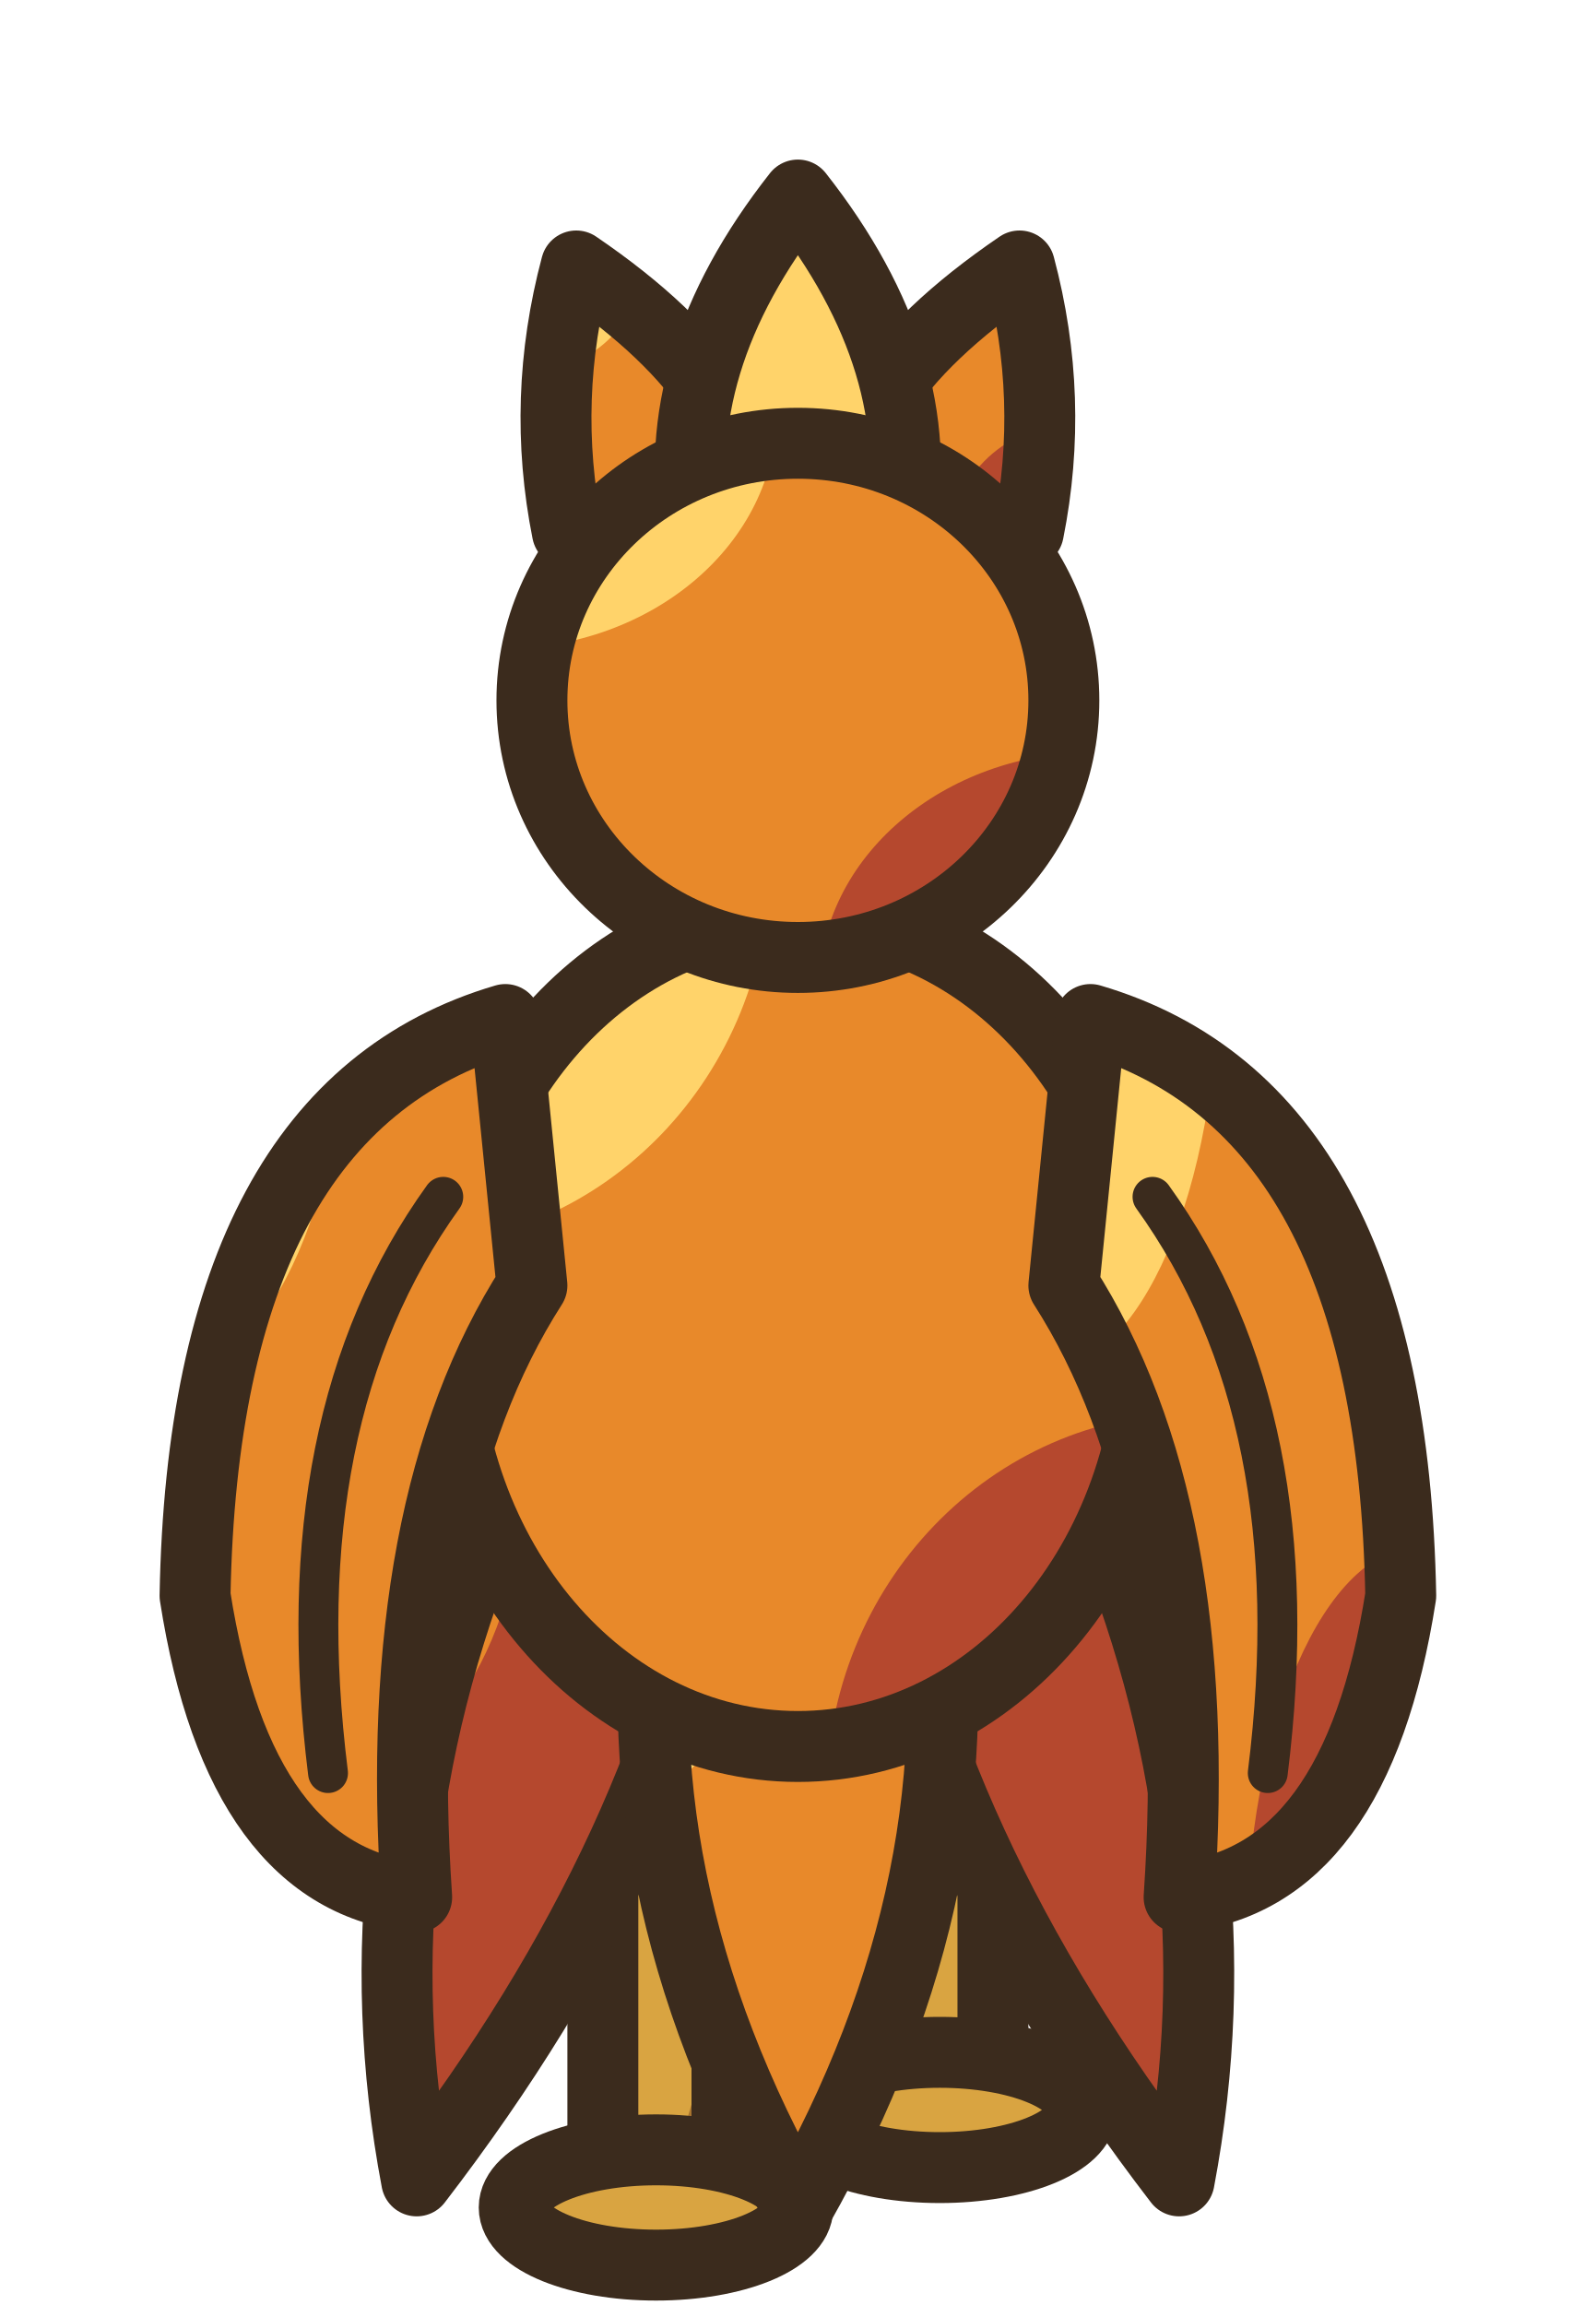
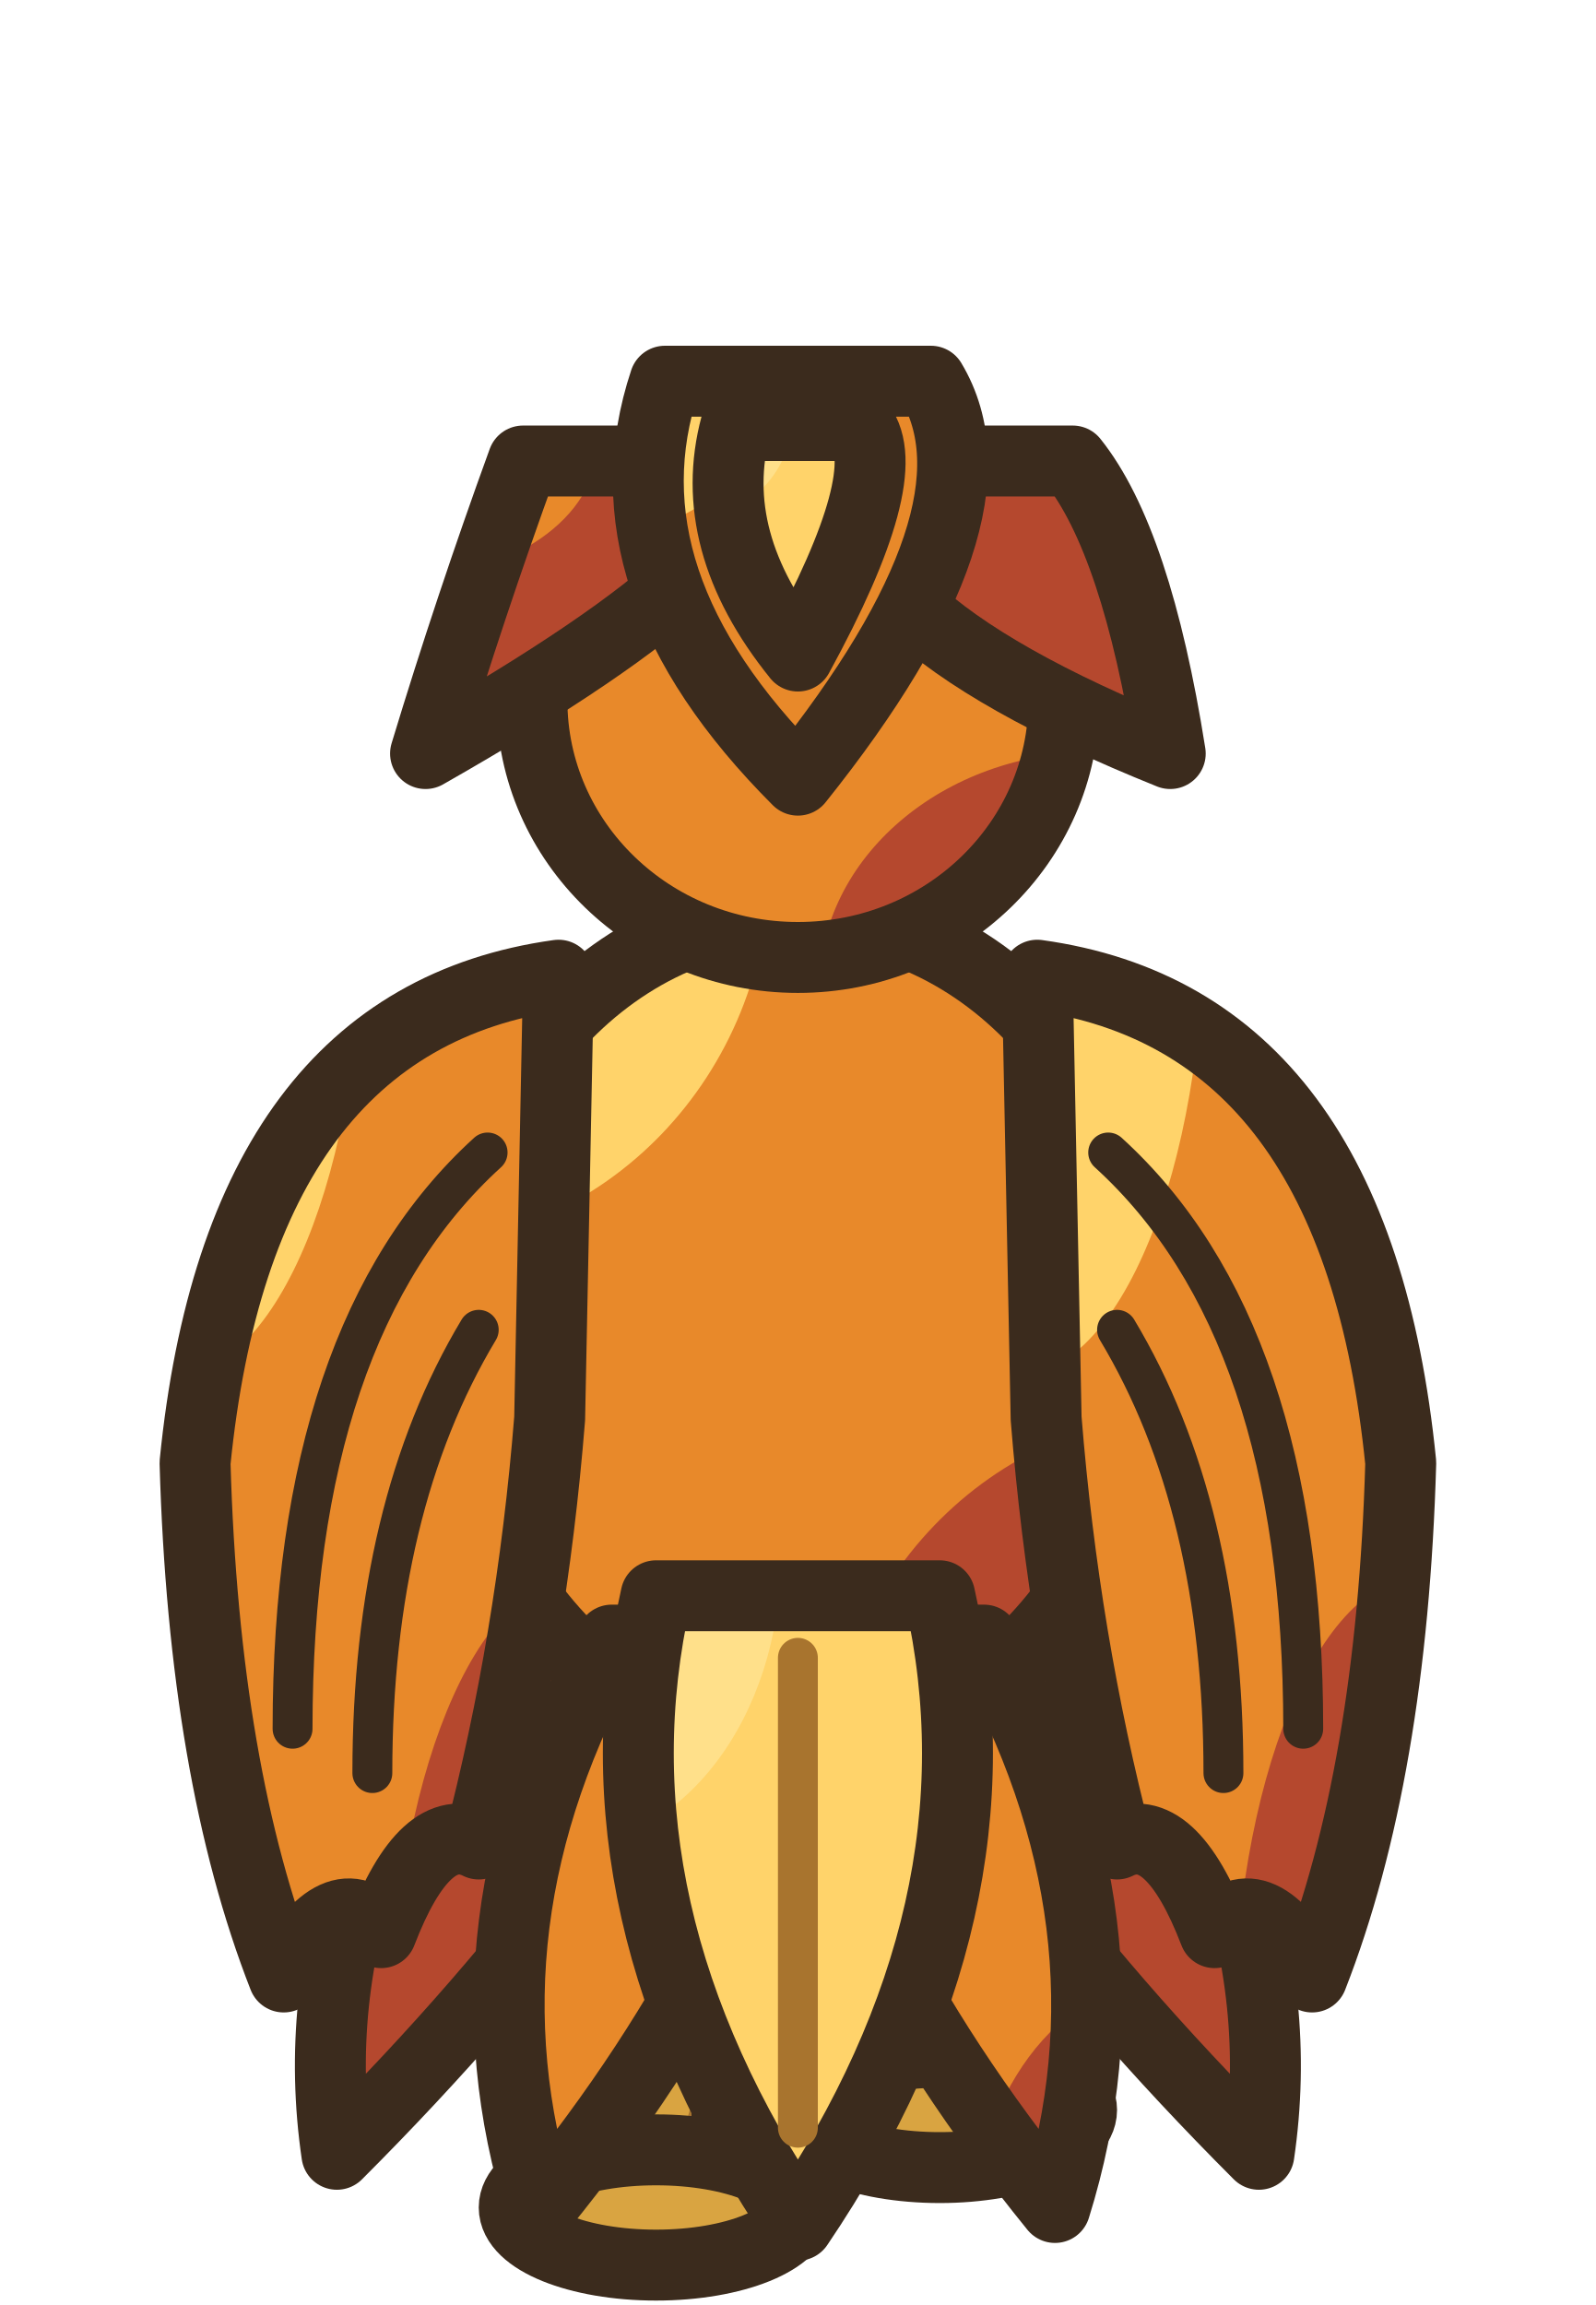
<svg xmlns="http://www.w3.org/2000/svg" width="108" height="156" viewBox="-18 -51 36 52">
  <g stroke-linejoin="round" stroke-linecap="round">
-     <clipPath id="c846">
+     <clipPath id="c780">
+       <path d="M-5.6 -16 Q-11.4 -9.2 -10.4 -2.4 Q-3.6 -9.2 -0.4 -16 Z" />
+     </clipPath>
+     <path d="M-5.6 -16 Q-11.4 -9.2 -10.4 -2.4 Q-3.6 -9.2 -0.4 -16 Z" fill="#b5482e" />
+     <g clip-path="url(#c780)" stroke="none">
+       <ellipse cx="-12.06" cy="-16.82" rx="5.72" ry="6.26" fill="#e8892a" />
+       <ellipse cx="0.26" cy="-1.58" rx="5.72" ry="6.26" fill="#b5482e" />
+     </g>
+     <path d="M-5.6 -16 Q-11.4 -9.2 -10.4 -2.4 Q-3.6 -9.2 -0.4 -16 Z" fill="none" stroke="#3b2b1d" stroke-width="1.6" />
+     <clipPath id="c781">
+       <path d="M0.4 -16 Q3.6 -9.2 10.4 -2.4 Q11.4 -9.2 5.6 -16 Z" />
+     </clipPath>
+     <path d="M0.4 -16 Q3.6 -9.2 10.4 -2.4 Q11.4 -9.2 5.6 -16 Z" fill="#b5482e" />
+     <g clip-path="url(#c781)" stroke="none">
+       <ellipse cx="-0.26" cy="-16.82" rx="5.72" ry="6.26" fill="#e8892a" />
+       <ellipse cx="12.06" cy="-1.58" rx="5.72" ry="6.26" fill="#b5482e" />
+     </g>
+     <path d="M0.4 -16 Q3.6 -9.2 10.4 -2.4 Q11.4 -9.2 5.6 -16 Z" fill="none" stroke="#3b2b1d" stroke-width="1.6" />
+     <clipPath id="c782">
      <path d="M-4.4 -10 L-4.4 -1.8 A1.4 1.4 0 0 0 -1.6 -1.8 L-1.6 -10 A1.4 1.4 0 0 0 -4.4 -10 Z" />
    </clipPath>
    <path d="M-4.4 -10 L-4.4 -1.8 A1.4 1.4 0 0 0 -1.6 -1.8 L-1.6 -10 A1.4 1.4 0 0 0 -4.4 -10 Z" fill="#d9a441" />
-     <g clip-path="url(#c846)" stroke="none">
+     <g clip-path="url(#c782)" stroke="none">
      <ellipse cx="-4.57" cy="-12.06" rx="1.46" ry="5.06" fill="#e6b866" />
      <ellipse cx="-1.43" cy="0.26" rx="1.46" ry="5.06" fill="#a8742e" />
    </g>
    <path d="M-4.4 -10 L-4.4 -1.8 A1.4 1.4 0 0 0 -1.6 -1.8 L-1.6 -10 A1.4 1.4 0 0 0 -4.4 -10 Z" fill="none" stroke="#3b2b1d" stroke-width="1.6" />
-     <clipPath id="c847">
+     <clipPath id="c783">
      <ellipse cx="-3.2" cy="-1.2" rx="3.2" ry="1.3" />
    </clipPath>
    <ellipse cx="-3.2" cy="-1.2" rx="3.2" ry="1.3" fill="#d9a441" />
-     <g clip-path="url(#c847)" stroke="none">
+     <g clip-path="url(#c783)" stroke="none">
      <ellipse cx="-6.78" cy="-2.66" rx="3.33" ry="1.2" fill="#e6b866" />
      <ellipse cx="0.38" cy="0.26" rx="3.33" ry="1.2" fill="#a8742e" />
    </g>
    <ellipse cx="-3.2" cy="-1.2" rx="3.2" ry="1.3" fill="none" stroke="#3b2b1d" stroke-width="1.6" />
-     <clipPath id="c848">
+     <clipPath id="c784">
      <path d="M1.6 -10 L1.6 -4 A1.4 1.4 0 0 0 4.4 -4 L4.4 -10 A1.4 1.4 0 0 0 1.6 -10 Z" />
    </clipPath>
    <path d="M1.6 -10 L1.6 -4 A1.4 1.4 0 0 0 4.4 -4 L4.4 -10 A1.4 1.4 0 0 0 1.6 -10 Z" fill="#d9a441" />
-     <g clip-path="url(#c848)" stroke="none">
+     <g clip-path="url(#c784)" stroke="none">
      <ellipse cx="1.43" cy="-11.93" rx="1.46" ry="4.05" fill="#e6b866" />
      <ellipse cx="4.57" cy="-2.07" rx="1.46" ry="4.05" fill="#a8742e" />
    </g>
    <path d="M1.6 -10 L1.6 -4 A1.4 1.4 0 0 0 4.4 -4 L4.4 -10 A1.4 1.4 0 0 0 1.6 -10 Z" fill="none" stroke="#3b2b1d" stroke-width="1.6" />
-     <clipPath id="c849">
+     <clipPath id="c785">
      <ellipse cx="3.2" cy="-3.4" rx="3.2" ry="1.3" />
    </clipPath>
    <ellipse cx="3.2" cy="-3.4" rx="3.2" ry="1.3" fill="#d9a441" />
-     <g clip-path="url(#c849)" stroke="none">
+     <g clip-path="url(#c785)" stroke="none">
      <ellipse cx="-0.38" cy="-4.86" rx="3.33" ry="1.2" fill="#e6b866" />
      <ellipse cx="6.78" cy="-1.94" rx="3.33" ry="1.2" fill="#a8742e" />
    </g>
    <ellipse cx="3.2" cy="-3.4" rx="3.2" ry="1.3" fill="none" stroke="#3b2b1d" stroke-width="1.6" />
-     <clipPath id="c850">
-       <path d="M-6.8 -17 Q-10.04 -9.4 -8.6 -1.8 Q-2.76 -9.4 -1.6 -17 Z" />
-     </clipPath>
-     <path d="M-6.8 -17 Q-10.04 -9.4 -8.6 -1.8 Q-2.76 -9.4 -1.6 -17 Z" fill="#b5482e" />
-     <g clip-path="url(#c850)" stroke="none">
-       <ellipse cx="-10.55" cy="-17.91" rx="4.39" ry="6.99" fill="#e8892a" />
-       <ellipse cx="-1.09" cy="-0.89" rx="4.39" ry="6.99" fill="#b5482e" />
-     </g>
-     <path d="M-6.8 -17 Q-10.04 -9.4 -8.6 -1.8 Q-2.76 -9.4 -1.6 -17 Z" fill="none" stroke="#3b2b1d" stroke-width="1.6" />
-     <clipPath id="c851">
-       <path d="M1.6 -17 Q2.76 -9.4 8.6 -1.8 Q10.04 -9.4 6.8 -17 Z" />
-     </clipPath>
-     <path d="M1.6 -17 Q2.76 -9.4 8.6 -1.8 Q10.04 -9.4 6.8 -17 Z" fill="#b5482e" />
-     <g clip-path="url(#c851)" stroke="none">
-       <ellipse cx="1.09" cy="-17.91" rx="4.39" ry="6.99" fill="#e8892a" />
-       <ellipse cx="10.55" cy="-0.89" rx="4.39" ry="6.99" fill="#b5482e" />
-     </g>
-     <path d="M1.6 -17 Q2.76 -9.4 8.6 -1.8 Q10.04 -9.4 6.8 -17 Z" fill="none" stroke="#3b2b1d" stroke-width="1.6" />
-     <clipPath id="c852">
-       <path d="M-3 -16 Q-4.2 -8.6 0 -1.2 Q4.2 -8.6 3 -16 Z" />
-     </clipPath>
-     <path d="M-3 -16 Q-4.2 -8.6 0 -1.2 Q4.2 -8.6 3 -16 Z" fill="#e8892a" />
-     <g clip-path="url(#c852)" stroke="none">
-       <ellipse cx="-4.7" cy="-16.89" rx="4.37" ry="6.81" fill="#ffd36a" />
-       <ellipse cx="4.7" cy="-0.31" rx="4.37" ry="6.81" fill="#b5482e" />
-     </g>
-     <path d="M-3 -16 Q-4.2 -8.6 0 -1.2 Q4.2 -8.6 3 -16 Z" fill="none" stroke="#3b2b1d" stroke-width="1.6" />
-     <clipPath id="c853">
+     <clipPath id="c786">
      <ellipse cx="0" cy="-21" rx="8" ry="9.4" />
    </clipPath>
    <ellipse cx="0" cy="-21" rx="8" ry="9.4" fill="#e8892a" />
-     <g clip-path="url(#c853)" stroke="none">
+     <g clip-path="url(#c786)" stroke="none">
      <ellipse cx="-8.96" cy="-31.53" rx="8.32" ry="8.65" fill="#ffd36a" />
      <ellipse cx="8.96" cy="-10.47" rx="8.32" ry="8.65" fill="#b5482e" />
    </g>
    <ellipse cx="0" cy="-21" rx="8" ry="9.4" fill="none" stroke="#3b2b1d" stroke-width="1.6" />
-     <clipPath id="c854">
-       <path d="M-6.6 -28 Q-13.4 -26 -13.6 -15 Q-12.6 -8.6 -8.6 -8.2 Q-9.2 -17 -6 -22 Z" />
+     <clipPath id="c787">
+       <path d="M-4.2 -14 Q-7.8 -7.6 -5.8 -1.2 Q-0.6 -7.6 0.6 -14 Z" />
    </clipPath>
-     <path d="M-6.6 -28 Q-13.4 -26 -13.6 -15 Q-12.6 -8.6 -8.6 -8.2 Q-9.2 -17 -6 -22 Z" fill="#e8892a" />
-     <g clip-path="url(#c854)" stroke="none">
-       <ellipse cx="-14.06" cy="-29.19" rx="3.95" ry="9.11" fill="#ffd36a" />
-       <ellipse cx="-5.54" cy="-7.01" rx="3.95" ry="9.11" fill="#b5482e" />
+     <path d="M-4.2 -14 Q-7.8 -7.6 -5.8 -1.2 Q-0.6 -7.6 0.6 -14 Z" fill="#e8892a" />
+     <g clip-path="url(#c787)" stroke="none">
+       <ellipse cx="-8.3" cy="-14.77" rx="4.37" ry="5.89" fill="#ffd36a" />
+       <ellipse cx="1.1" cy="-0.43" rx="4.37" ry="5.89" fill="#b5482e" />
    </g>
-     <path d="M-6.6 -28 Q-13.4 -26 -13.6 -15 Q-12.6 -8.6 -8.6 -8.2 Q-9.2 -17 -6 -22 Z" fill="none" stroke="#3b2b1d" stroke-width="1.6" />
-     <path d="M-8 -24 Q-11.6 -19 -10.6 -11" fill="none" stroke="#3b2b1d" stroke-width="0.9" />
-     <clipPath id="c855">
-       <path d="M6.6 -28 Q13.4 -26 13.6 -15 Q12.6 -8.6 8.6 -8.2 Q9.2 -17 6 -22 Z" />
+     <path d="M-4.2 -14 Q-7.8 -7.6 -5.8 -1.2 Q-0.6 -7.6 0.6 -14 Z" fill="none" stroke="#3b2b1d" stroke-width="1.6" />
+     <clipPath id="c788">
+       <path d="M-0.6 -14 Q0.6 -7.6 5.8 -1.2 Q7.8 -7.6 4.2 -14 Z" />
    </clipPath>
-     <path d="M6.6 -28 Q13.4 -26 13.6 -15 Q12.6 -8.6 8.6 -8.2 Q9.2 -17 6 -22 Z" fill="#e8892a" />
-     <g clip-path="url(#c855)" stroke="none">
-       <ellipse cx="5.54" cy="-29.19" rx="3.95" ry="9.11" fill="#ffd36a" />
-       <ellipse cx="14.06" cy="-7.01" rx="3.95" ry="9.11" fill="#b5482e" />
+     <path d="M-0.6 -14 Q0.6 -7.6 5.8 -1.2 Q7.8 -7.6 4.2 -14 Z" fill="#e8892a" />
+     <g clip-path="url(#c788)" stroke="none">
+       <ellipse cx="-1.1" cy="-14.77" rx="4.37" ry="5.89" fill="#ffd36a" />
+       <ellipse cx="8.3" cy="-0.43" rx="4.37" ry="5.89" fill="#b5482e" />
    </g>
-     <path d="M6.6 -28 Q13.4 -26 13.6 -15 Q12.6 -8.6 8.6 -8.2 Q9.2 -17 6 -22 Z" fill="none" stroke="#3b2b1d" stroke-width="1.6" />
-     <path d="M8 -24 Q11.6 -19 10.6 -11" fill="none" stroke="#3b2b1d" stroke-width="0.9" />
-     <clipPath id="c856">
-       <path d="M-5.2 -39 Q-5.8 -42 -5 -45 Q-0.6 -42 -1.2 -39 Z" />
+     <path d="M-0.6 -14 Q0.6 -7.6 5.8 -1.2 Q7.8 -7.6 4.2 -14 Z" fill="none" stroke="#3b2b1d" stroke-width="1.6" />
+     <clipPath id="c789">
+       <path d="M-3.2 -15 Q-4.8 -7.9 0 -0.8 Q4.8 -7.9 3.2 -15 Z" />
    </clipPath>
-     <path d="M-5.2 -39 Q-5.8 -42 -5 -45 Q-0.6 -42 -1.2 -39 Z" fill="#e8892a" />
-     <g clip-path="url(#c856)" stroke="none">
-       <ellipse cx="-6.11" cy="-45.36" rx="2.7" ry="2.76" fill="#ffd36a" />
-       <ellipse cx="-0.29" cy="-38.64" rx="2.7" ry="2.76" fill="#b5482e" />
+     <path d="M-3.2 -15 Q-4.8 -7.9 0 -0.8 Q4.8 -7.9 3.2 -15 Z" fill="#ffd36a" />
+     <g clip-path="url(#c789)" stroke="none">
+       <ellipse cx="-5.38" cy="-15.85" rx="4.99" ry="6.53" fill="#ffe08a" />
+       <ellipse cx="5.38" cy="0.05" rx="4.99" ry="6.53" fill="#e8a83a" />
    </g>
-     <path d="M-5.2 -39 Q-5.8 -42 -5 -45 Q-0.6 -42 -1.2 -39 Z" fill="none" stroke="#3b2b1d" stroke-width="1.6" />
-     <clipPath id="c857">
-       <path d="M1.2 -39 Q0.6 -42 5 -45 Q5.8 -42 5.2 -39 Z" />
+     <path d="M-3.2 -15 Q-4.8 -7.9 0 -0.8 Q4.8 -7.9 3.2 -15 Z" fill="none" stroke="#3b2b1d" stroke-width="1.6" />
+     <path d="M0 -13.6 L0 -3" fill="none" stroke="#a8742e" stroke-width="0.9" />
+     <clipPath id="c790">
+       <path d="M-5.4 -29 Q-12.6 -28 -13.6 -18 Q-13.4 -11 -11.6 -6.4 Q-10.4 -8.6 -9.4 -7.4 Q-8.4 -10 -7.2 -9.4 Q-6 -14 -5.6 -19 Z" />
    </clipPath>
-     <path d="M1.2 -39 Q0.6 -42 5 -45 Q5.8 -42 5.2 -39 Z" fill="#e8892a" />
-     <g clip-path="url(#c857)" stroke="none">
-       <ellipse cx="0.29" cy="-45.36" rx="2.7" ry="2.76" fill="#ffd36a" />
-       <ellipse cx="6.11" cy="-38.64" rx="2.7" ry="2.76" fill="#b5482e" />
+     <path d="M-5.4 -29 Q-12.6 -28 -13.6 -18 Q-13.4 -11 -11.6 -6.4 Q-10.4 -8.6 -9.4 -7.4 Q-8.4 -10 -7.2 -9.4 Q-6 -14 -5.6 -19 Z" fill="#e8892a" />
+     <g clip-path="url(#c790)" stroke="none">
+       <ellipse cx="-14.09" cy="-30.36" rx="4.26" ry="10.4" fill="#ffd36a" />
+       <ellipse cx="-4.91" cy="-5.04" rx="4.26" ry="10.4" fill="#b5482e" />
    </g>
-     <path d="M1.2 -39 Q0.6 -42 5 -45 Q5.8 -42 5.2 -39 Z" fill="none" stroke="#3b2b1d" stroke-width="1.6" />
-     <clipPath id="c858">
-       <path d="M-2.3 -39 Q-2.99 -42.8 0 -46.6 Q2.99 -42.8 2.3 -39 Z" />
+     <path d="M-5.4 -29 Q-12.6 -28 -13.6 -18 Q-13.4 -11 -11.6 -6.4 Q-10.4 -8.6 -9.4 -7.4 Q-8.4 -10 -7.2 -9.4 Q-6 -14 -5.6 -19 Z" fill="none" stroke="#3b2b1d" stroke-width="1.6" />
+     <path d="M-7 -25 Q-11.4 -21 -11.4 -12" fill="none" stroke="#3b2b1d" stroke-width="0.9" />
+     <path d="M-7.2 -21 Q-9.6 -17 -9.6 -11" fill="none" stroke="#3b2b1d" stroke-width="0.9" />
+     <clipPath id="c791">
+       <path d="M5.4 -29 Q12.6 -28 13.6 -18 Q13.4 -11 11.6 -6.4 Q10.4 -8.6 9.4 -7.4 Q8.4 -10 7.2 -9.4 Q6 -14 5.6 -19 Z" />
    </clipPath>
-     <path d="M-2.3 -39 Q-2.99 -42.8 0 -46.6 Q2.99 -42.8 2.3 -39 Z" fill="#ffd36a" />
-     <g clip-path="url(#c858)" stroke="none">
-       <ellipse cx="-3.35" cy="-47.06" rx="3.11" ry="3.5" fill="#ffe08a" />
-       <ellipse cx="3.35" cy="-38.54" rx="3.11" ry="3.5" fill="#e8a83a" />
+     <path d="M5.4 -29 Q12.6 -28 13.6 -18 Q13.4 -11 11.6 -6.4 Q10.4 -8.6 9.4 -7.4 Q8.4 -10 7.2 -9.4 Q6 -14 5.6 -19 Z" fill="#e8892a" />
+     <g clip-path="url(#c791)" stroke="none">
+       <ellipse cx="4.91" cy="-30.36" rx="4.26" ry="10.4" fill="#ffd36a" />
+       <ellipse cx="14.09" cy="-5.04" rx="4.26" ry="10.4" fill="#b5482e" />
    </g>
-     <path d="M-2.3 -39 Q-2.99 -42.8 0 -46.6 Q2.99 -42.8 2.3 -39 Z" fill="none" stroke="#3b2b1d" stroke-width="1.6" />
-     <clipPath id="c859">
+     <path d="M5.4 -29 Q12.6 -28 13.6 -18 Q13.4 -11 11.6 -6.4 Q10.4 -8.6 9.4 -7.4 Q8.4 -10 7.2 -9.4 Q6 -14 5.6 -19 Z" fill="none" stroke="#3b2b1d" stroke-width="1.6" />
+     <path d="M7 -25 Q11.4 -21 11.4 -12" fill="none" stroke="#3b2b1d" stroke-width="0.9" />
+     <path d="M7.2 -21 Q9.6 -17 9.6 -11" fill="none" stroke="#3b2b1d" stroke-width="0.9" />
+     <clipPath id="c792">
      <ellipse cx="0" cy="-35.2" rx="6" ry="5.8" />
    </clipPath>
    <ellipse cx="0" cy="-35.2" rx="6" ry="5.8" fill="#e8892a" />
-     <g clip-path="url(#c859)" stroke="none">
+     <g clip-path="url(#c792)" stroke="none">
      <ellipse cx="-6.72" cy="-41.7" rx="6.24" ry="5.34" fill="#ffd36a" />
      <ellipse cx="6.72" cy="-28.7" rx="6.24" ry="5.34" fill="#b5482e" />
    </g>
    <ellipse cx="0" cy="-35.2" rx="6" ry="5.8" fill="none" stroke="#3b2b1d" stroke-width="1.6" />
+     <clipPath id="c793">
+       <path d="M-6.2 -40.6 Q-7.4 -37.3 -8.4 -34 Q0.04 -38.8 -1.4 -40.6 Z" />
+     </clipPath>
+     <path d="M-6.2 -40.6 Q-7.4 -37.3 -8.4 -34 Q0.04 -38.8 -1.4 -40.6 Z" fill="#b5482e" />
+     <g clip-path="url(#c793)" stroke="none">
+       <ellipse cx="-8.91" cy="-41" rx="4.39" ry="3.04" fill="#e8892a" />
+       <ellipse cx="0.55" cy="-33.6" rx="4.39" ry="3.04" fill="#b5482e" />
+     </g>
+     <path d="M-6.2 -40.6 Q-7.4 -37.3 -8.4 -34 Q0.04 -38.8 -1.4 -40.6 Z" fill="none" stroke="#3b2b1d" stroke-width="1.6" />
+     <clipPath id="c794">
+       <path d="M1.4 -40.6 Q0.2 -37.3 8.4 -34 Q7.64 -38.8 6.2 -40.6 Z" />
+     </clipPath>
+     <path d="M1.4 -40.6 Q0.2 -37.3 8.4 -34 Q7.64 -38.8 6.2 -40.6 Z" fill="#b5482e" />
+     <g clip-path="url(#c794)" stroke="none">
+       <ellipse cx="-0.29" cy="-41" rx="4.26" ry="3.04" fill="#e8892a" />
+       <ellipse cx="8.89" cy="-33.6" rx="4.26" ry="3.04" fill="#b5482e" />
+     </g>
+     <path d="M1.4 -40.6 Q0.2 -37.3 8.4 -34 Q7.64 -38.8 6.2 -40.6 Z" fill="none" stroke="#3b2b1d" stroke-width="1.6" />
+     <clipPath id="c795">
+       <path d="M-3 -42.4 Q-4.5 -37.9 0 -33.4 Q4.8 -39.4 3 -42.4 Z" />
+     </clipPath>
+     <path d="M-3 -42.4 Q-4.5 -37.9 0 -33.4 Q4.8 -39.4 3 -42.4 Z" fill="#e8892a" />
+     <g clip-path="url(#c795)" stroke="none">
+       <ellipse cx="-5.06" cy="-42.94" rx="4.84" ry="4.14" fill="#ffd36a" />
+       <ellipse cx="5.36" cy="-32.86" rx="4.84" ry="4.14" fill="#b5482e" />
+     </g>
+     <path d="M-3 -42.4 Q-4.5 -37.9 0 -33.4 Q4.8 -39.4 3 -42.4 Z" fill="none" stroke="#3b2b1d" stroke-width="1.6" />
+     <clipPath id="c796">
+       <path d="M-1.4 -41.4 Q-2.1 -38.8 0 -36.2 Q2.24 -40.3 1.4 -41.4 Z" />
+     </clipPath>
+     <path d="M-1.4 -41.4 Q-2.1 -38.8 0 -36.2 Q2.24 -40.3 1.4 -41.4 Z" fill="#ffd36a" />
+     <g clip-path="url(#c796)" stroke="none">
+       <ellipse cx="-2.36" cy="-41.71" rx="2.26" ry="2.39" fill="#ffe08a" />
+       <ellipse cx="2.5" cy="-35.89" rx="2.26" ry="2.39" fill="#e8a83a" />
+     </g>
+     <path d="M-1.4 -41.4 Q-2.1 -38.8 0 -36.2 Q2.24 -40.3 1.4 -41.4 Z" fill="none" stroke="#3b2b1d" stroke-width="1.6" />
  </g>
</svg>
